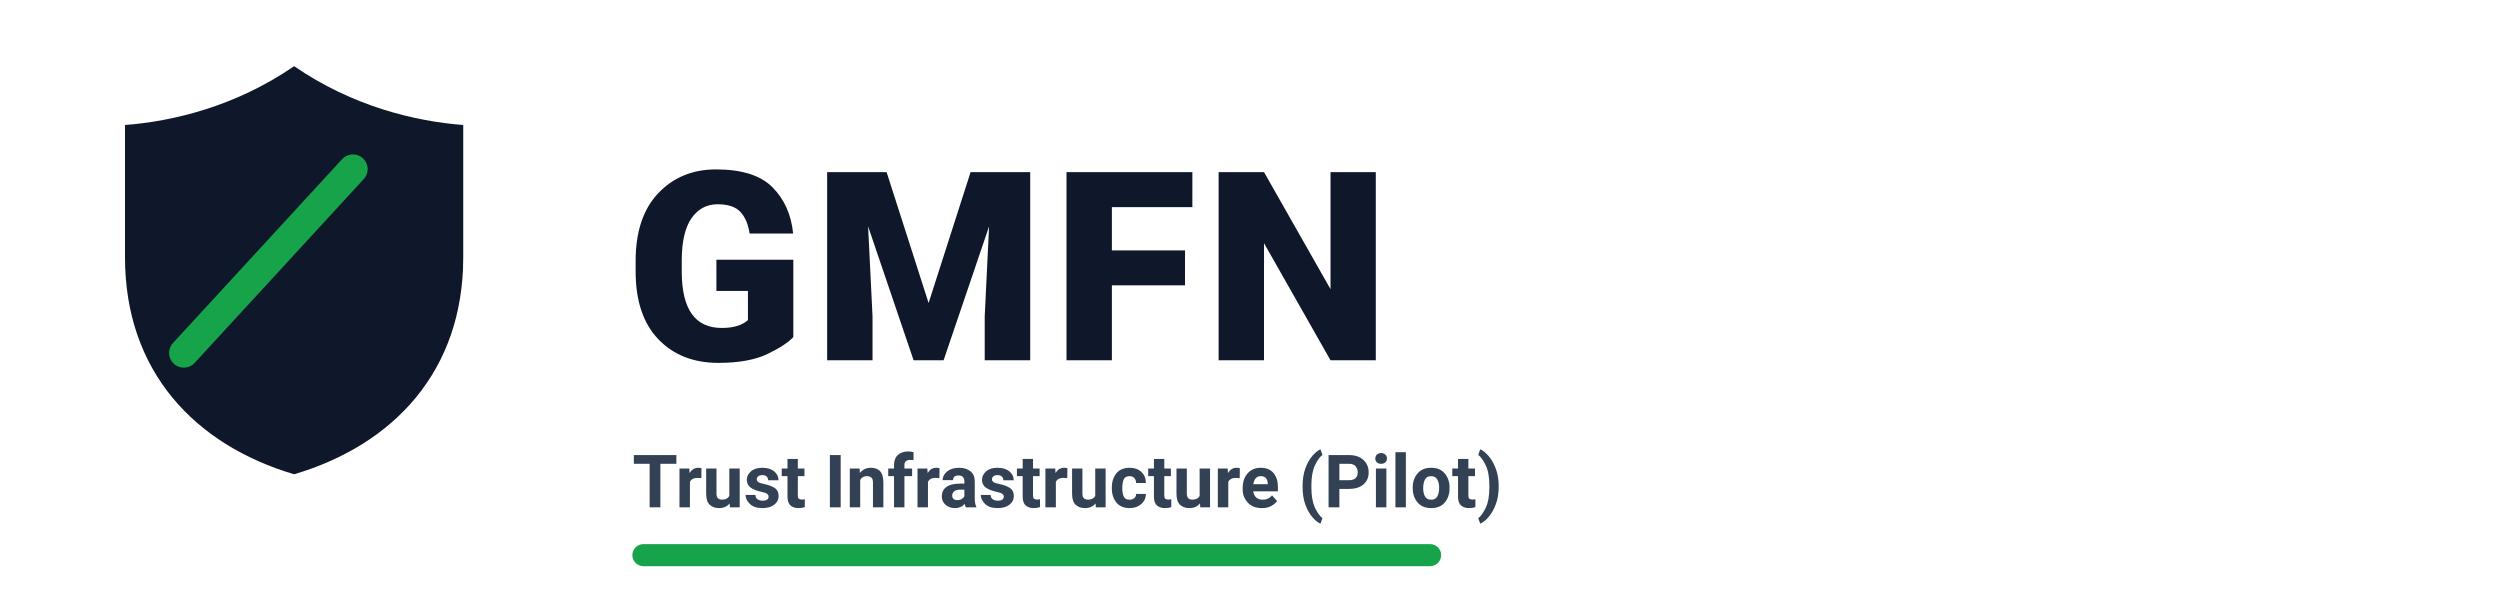
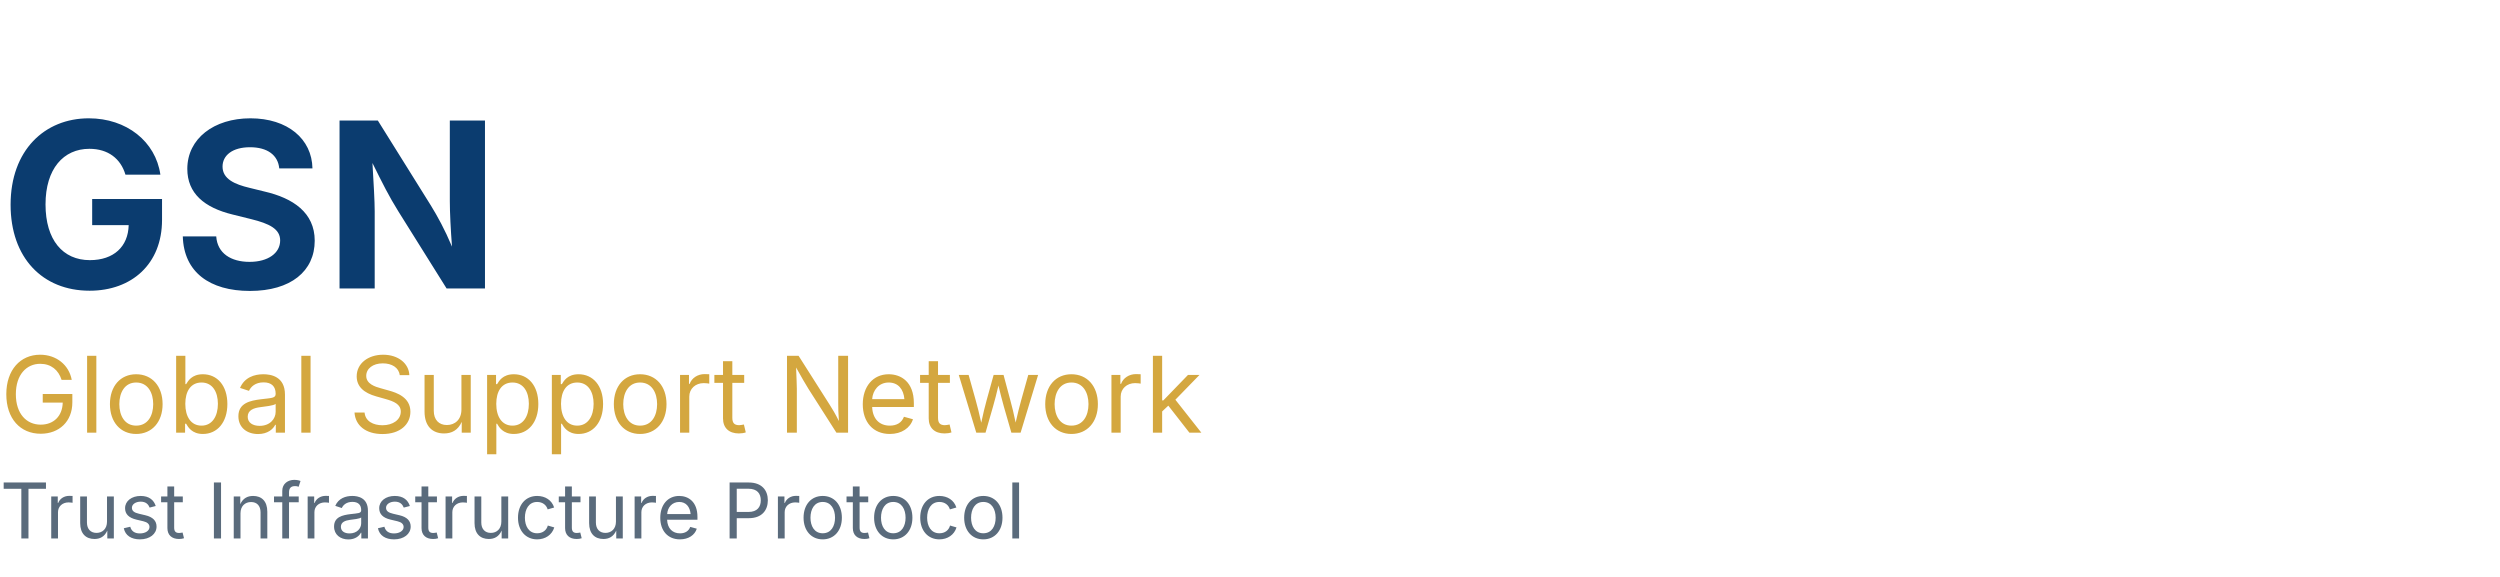
- <svg xmlns="http://www.w3.org/2000/svg" viewBox="0 0 680 160" role="img" aria-label="GMFN wordmark">
-   <rect width="680" height="160" fill="none" />
-   <g transform="translate(18,18)">
-     <path d="M62 0c16 11 33 15 46 16v36c0 31-19 51-46 59C35 103 16 83 16 52V16C29 15 46 11 62 0z" fill="#0f172a" />
-     <path d="M32 78l46-50" stroke="#16a34a" stroke-width="8" stroke-linecap="round" />
-   </g>
-   <g transform="translate(170,44)" fill="#0f172a">
-     <text x="0" y="54" font-size="72" font-family="ui-sans-serif, system-ui, -apple-system, Segoe UI, Roboto, Arial" font-weight="900" letter-spacing="2">
-       GMFN
-     </text>
-     <text x="2" y="94" font-size="20" font-family="ui-sans-serif, system-ui, -apple-system, Segoe UI, Roboto, Arial" font-weight="700" fill="#334155">
-       Trust Infrastructure (Pilot)
-     </text>
-     <rect x="2" y="104" width="220" height="6" rx="3" fill="#16a34a" />
-   </g>
+ <svg xmlns="http://www.w3.org/2000/svg" width="520" height="120" viewBox="0 0 520 120">
+   <text x="0" y="60" font-size="48" font-family="Inter, Arial, sans-serif" font-weight="700" fill="#0B3C6F">GSN</text>
+   <text x="0" y="90" font-size="22" font-family="Inter, Arial, sans-serif" fill="#D4A73F">Global Support Network</text>
+   <text x="0" y="112" font-size="16" font-family="Inter, Arial, sans-serif" fill="#5A6B7C">Trust Infrastructure Protocol</text>
</svg>
